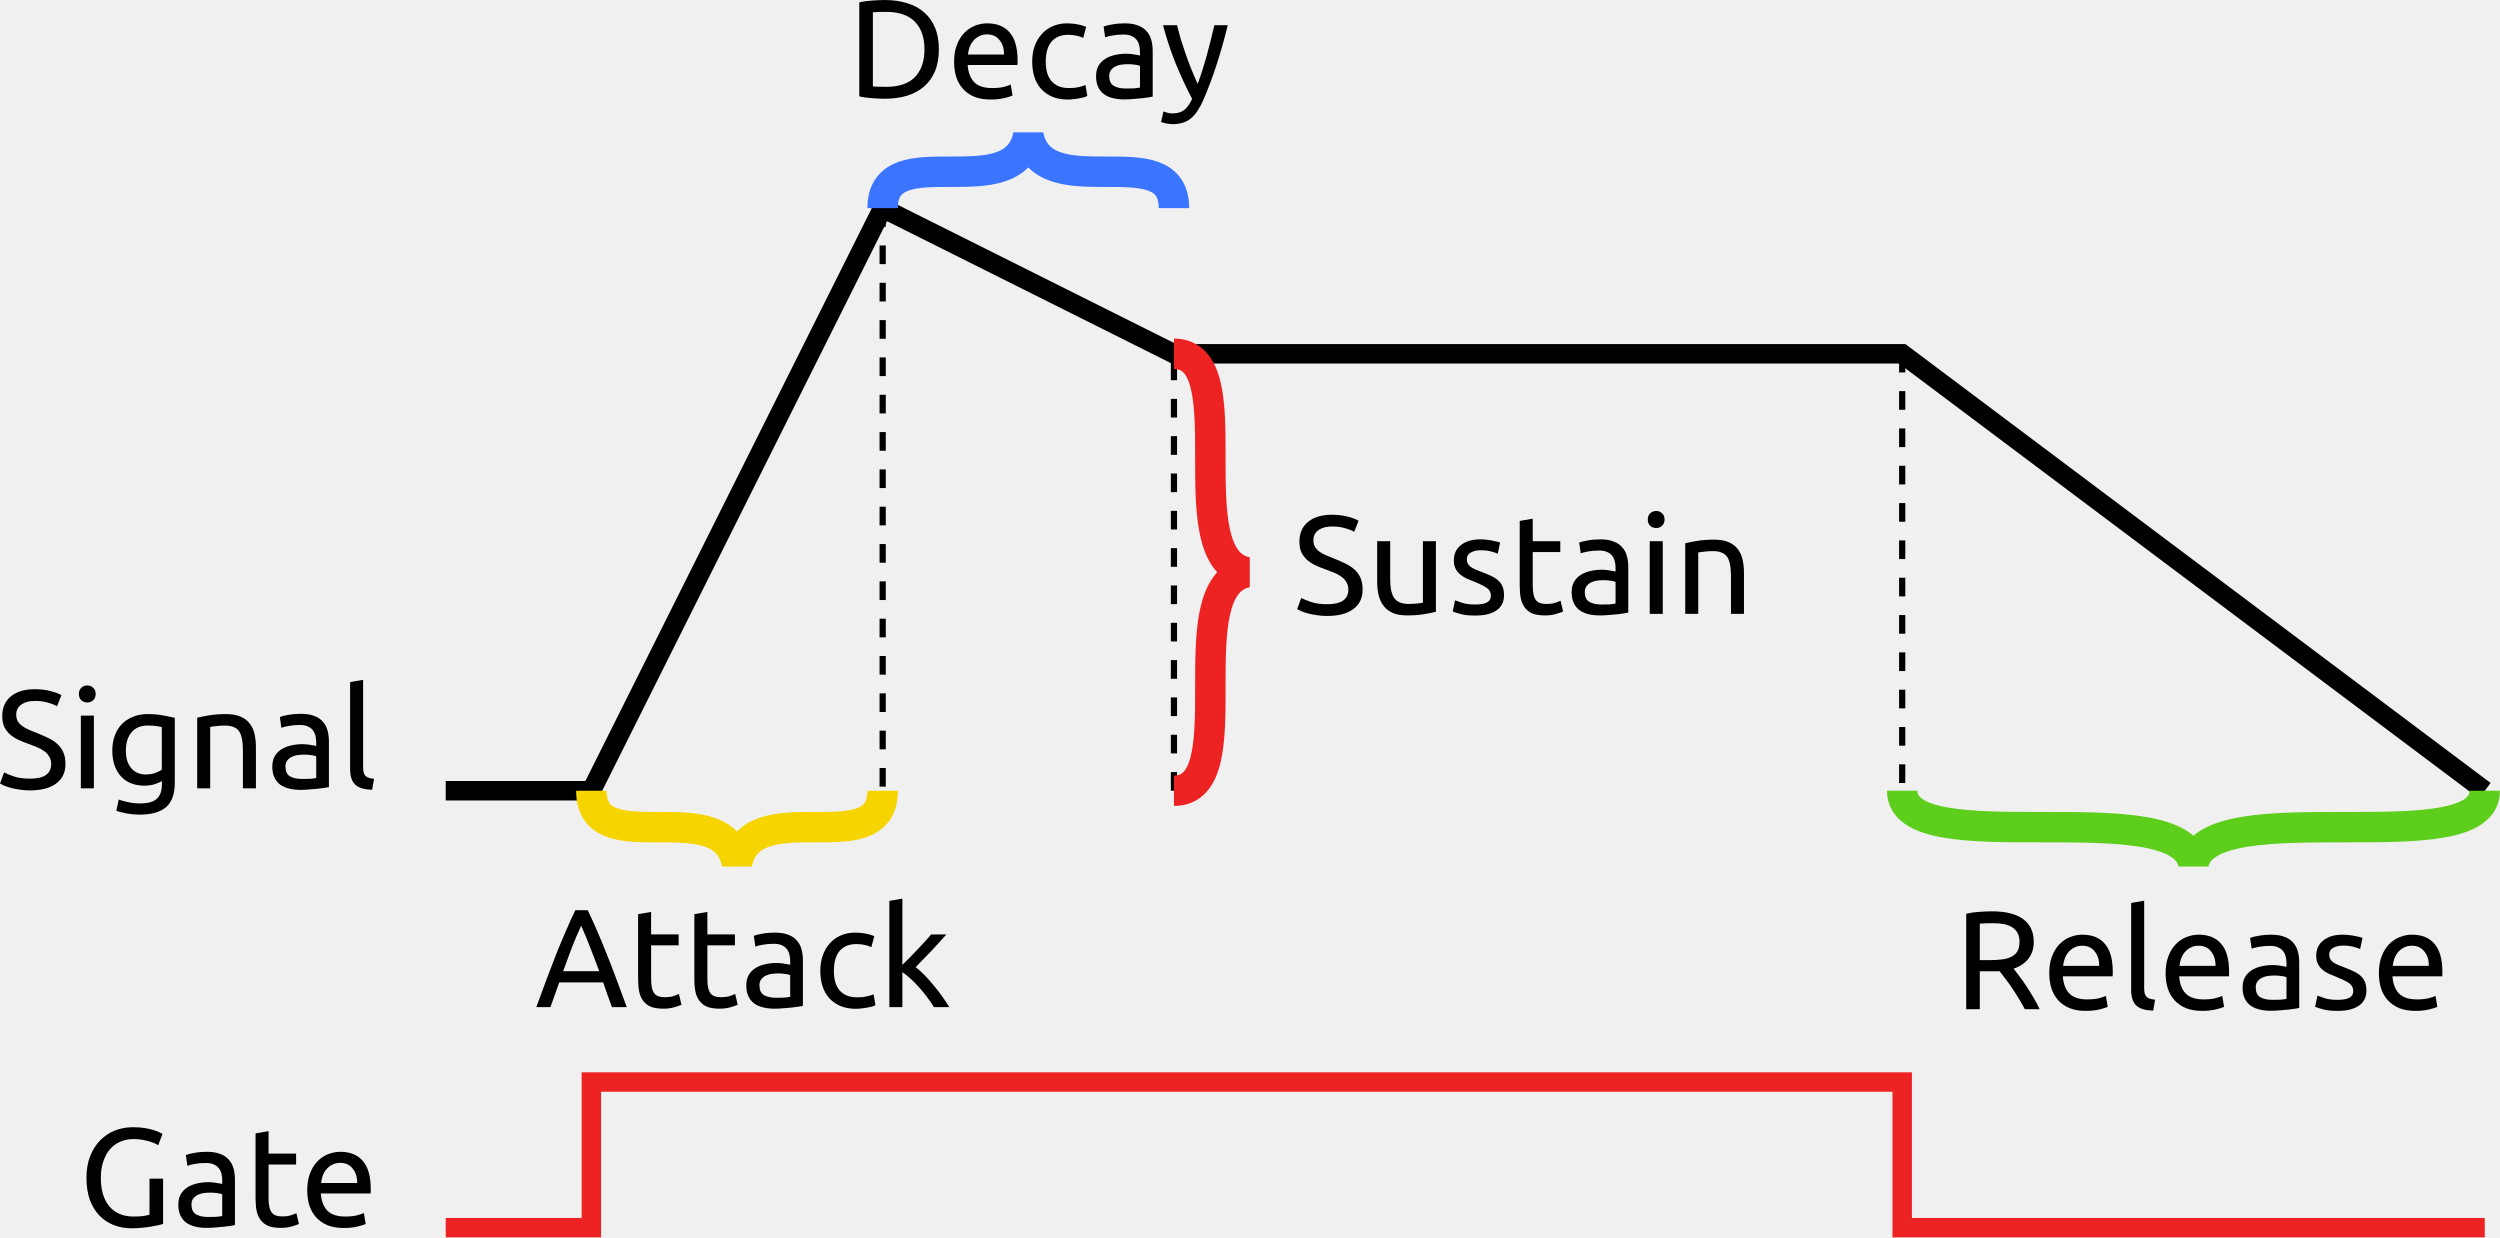
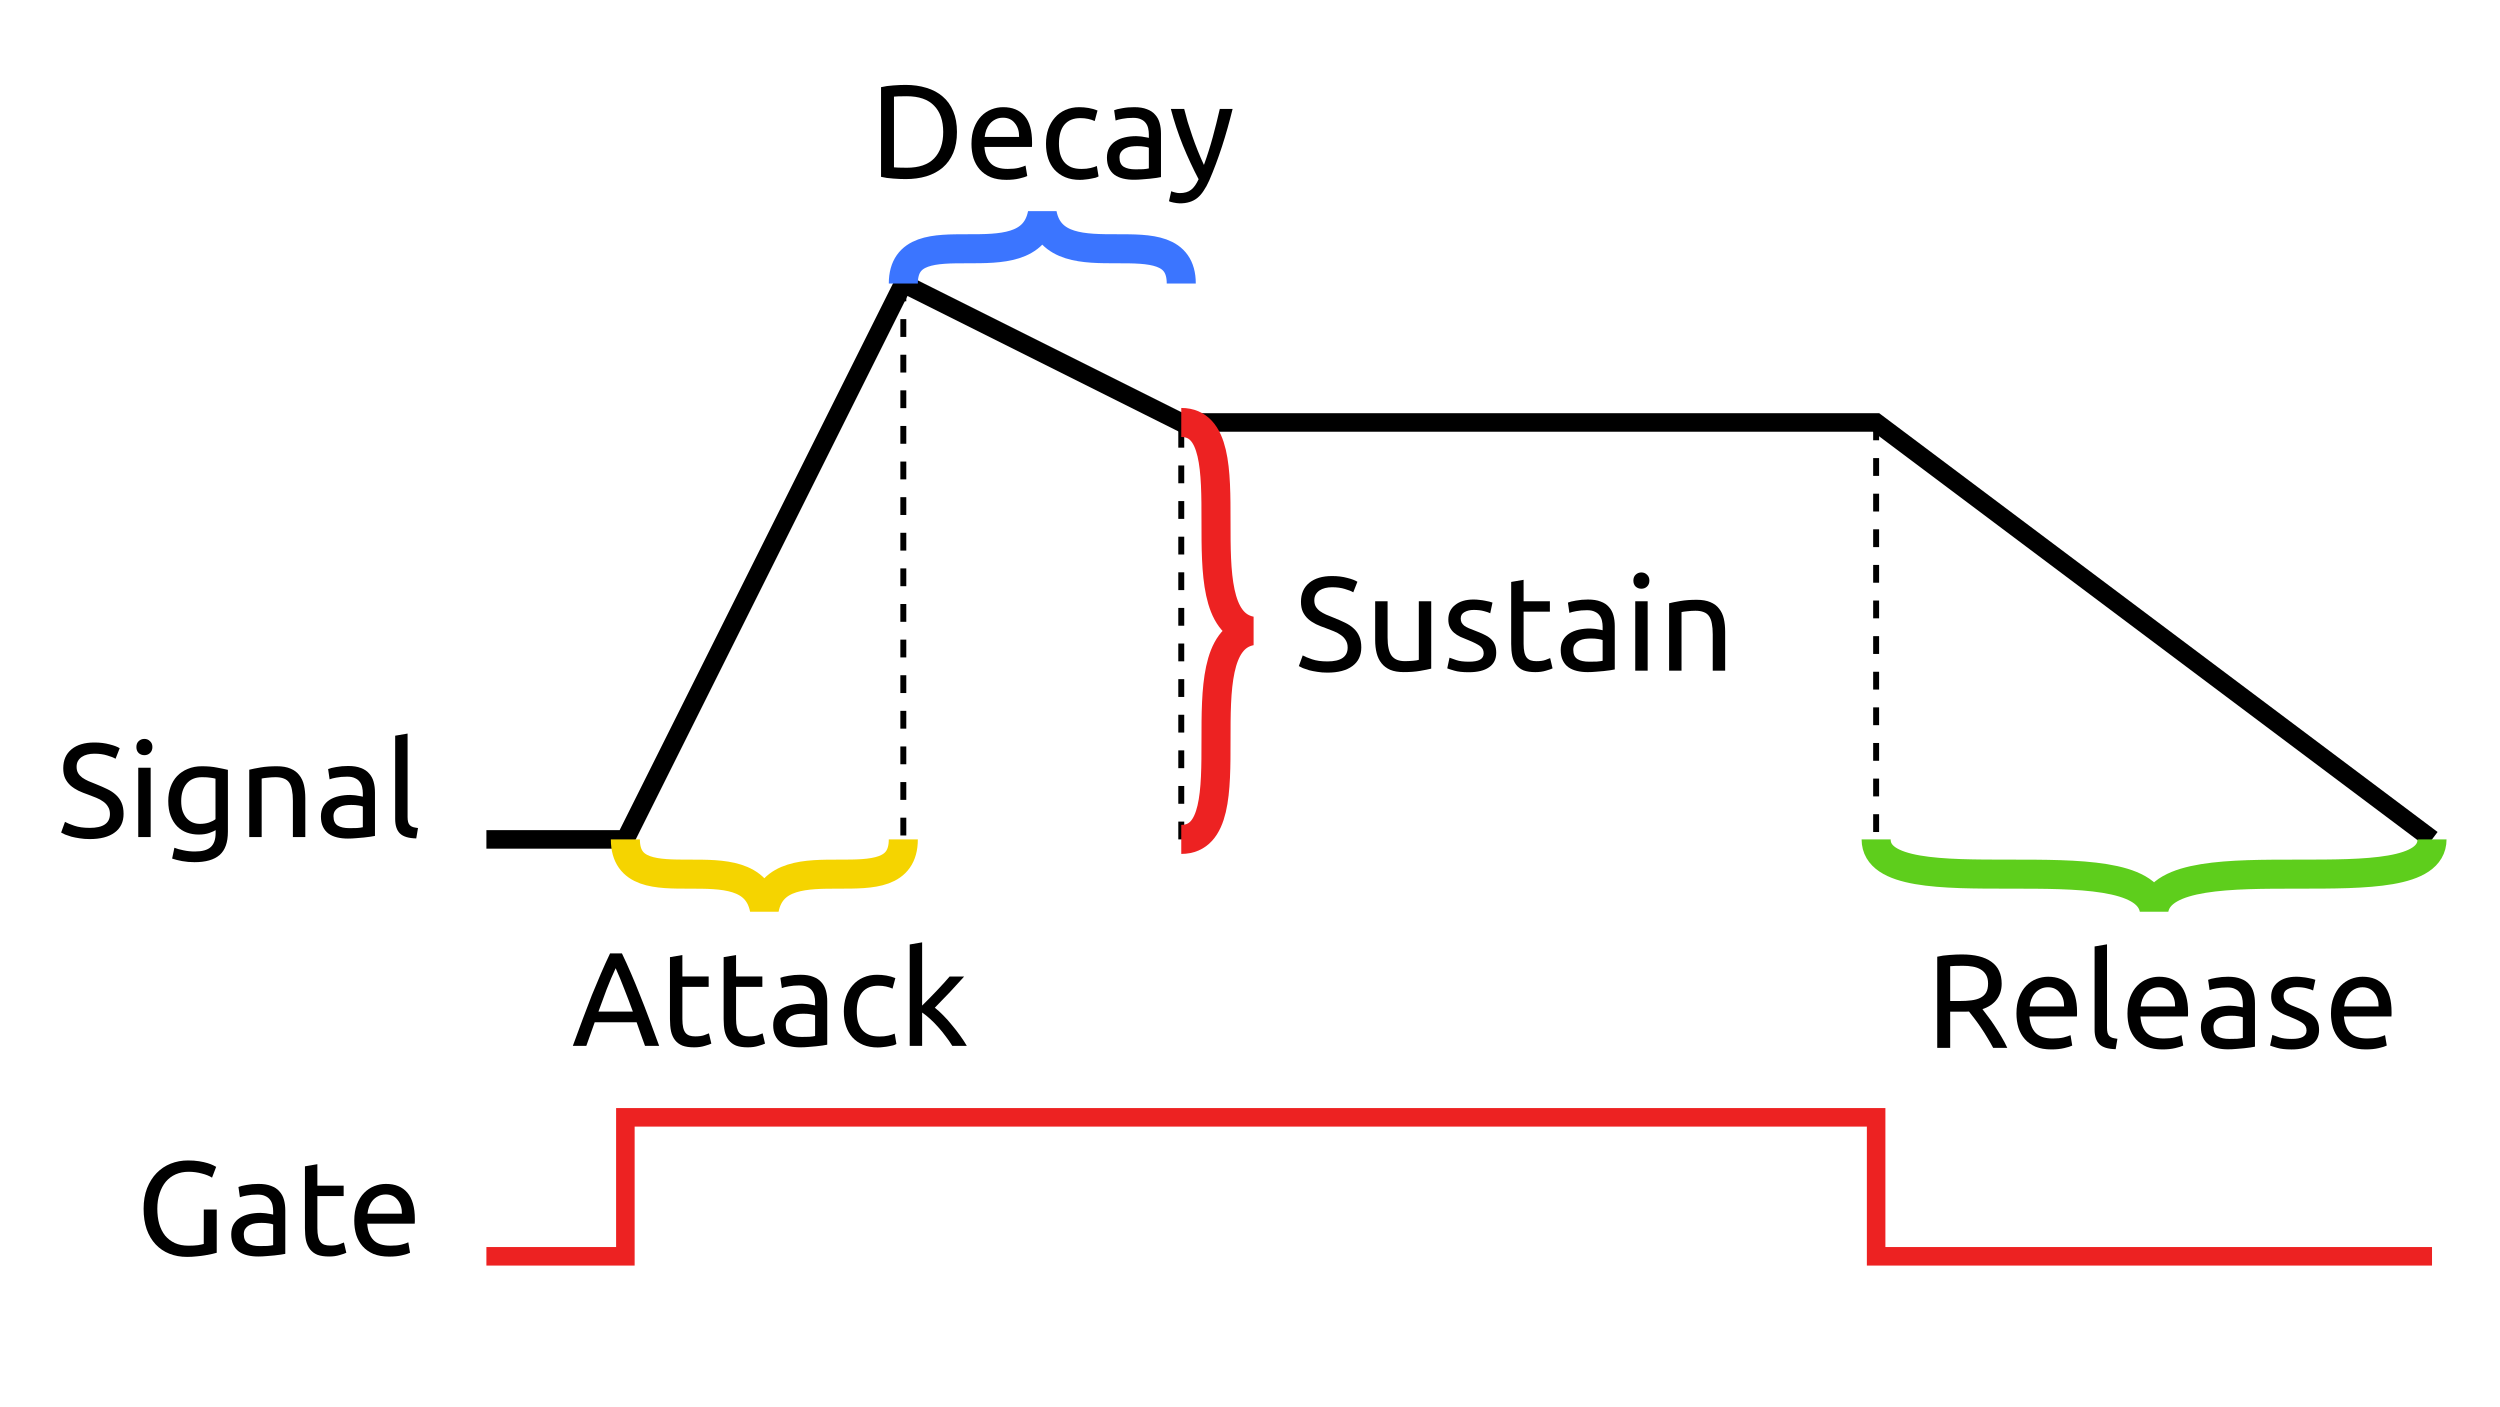
- <svg xmlns="http://www.w3.org/2000/svg" width="227.076mm" height="112.393mm" viewBox="0 0 227.076 112.393" version="1.1" id="svg8">
+ <svg xmlns="http://www.w3.org/2000/svg" width="237.982mm" height="133.879mm" viewBox="0 0 237.982 133.879" version="1.1" id="svg8">
  <defs id="defs2" />
-   <g id="layer1" transform="translate(27.25577,18.90637)">
+   <g id="layer1" transform="translate(33.07292,26.9875)">
+     <rect width="104.803%" height="119.117%" fill="#ffffff" id="rect6" x="-33.073" y="-26.988" style="stroke-width:1.117" />
    <path style="fill:none;stroke:#000000;stroke-width:0.565;stroke-linecap:butt;stroke-linejoin:miter;stroke-miterlimit:4;stroke-dasharray:1.695, 1.695;stroke-dashoffset:0;stroke-opacity:1" d="M 52.917,0 V 52.917" id="path927" />
    <path style="fill:none;stroke:#000000;stroke-width:0.565;stroke-linecap:butt;stroke-linejoin:miter;stroke-miterlimit:4;stroke-dasharray:1.695, 1.695;stroke-dashoffset:0;stroke-opacity:1" d="M 79.375,52.917 V 13.229" id="path929" />
    <path style="fill:none;stroke:#000000;stroke-width:0.565;stroke-linecap:butt;stroke-linejoin:miter;stroke-miterlimit:4;stroke-dasharray:1.695, 1.695;stroke-dashoffset:0;stroke-opacity:1" d="M 145.521,13.229 V 52.917" id="path931" />
    <path style="fill:none;stroke:#000000;stroke-width:1.765;stroke-linecap:butt;stroke-linejoin:miter;stroke-miterlimit:4;stroke-dasharray:none;stroke-opacity:1" d="M 13.229,52.917 H 26.458 L 52.917,0 79.375,13.229 h 66.146 l 52.917,39.688" id="path835" />
    <path style="fill:none;stroke:#ed2222;stroke-width:2.765;stroke-linecap:butt;stroke-linejoin:miter;stroke-miterlimit:4;stroke-dasharray:none;stroke-opacity:1" d="m 79.375,13.229 c 6.615,0 0,18.521 6.615,19.844 -6.615,1.323 0,19.844 -6.615,19.844" id="path879" />
    <path style="fill:none;stroke:#3b75ff;stroke-width:2.765;stroke-linecap:butt;stroke-linejoin:miter;stroke-miterlimit:4;stroke-dasharray:none;stroke-opacity:1" d="m 52.917,-5e-7 c -10e-7,-6.615 11.906,1e-6 13.229,-6.615 1.323,6.615 13.229,0 13.229,6.615" id="path854" />
    <path id="path854-3" d="m 26.458,52.917 c -1e-6,6.615 11.906,-1e-6 13.229,6.615 1.323,-6.615 13.229,0 13.229,-6.615" style="fill:none;stroke:#f5d400;stroke-width:2.765;stroke-linecap:butt;stroke-linejoin:miter;stroke-miterlimit:4;stroke-dasharray:none;stroke-opacity:1" />
    <path style="fill:none;stroke:#5ece1c;stroke-width:2.765;stroke-linecap:butt;stroke-linejoin:miter;stroke-miterlimit:4;stroke-dasharray:none;stroke-opacity:1" d="m 145.521,52.917 c 1e-5,6.615 25.135,0 26.458,6.615 1.323,-6.615 26.458,0 26.458,-6.615" id="path873" />
    <g style="font-style:normal;font-variant:normal;font-weight:normal;font-stretch:normal;font-size:12.7px;line-height:1.25;font-family:Ubuntu;-inkscape-font-specification:Ubuntu;fill:#000000;fill-opacity:1;stroke:none;stroke-width:0.265" id="text883" aria-label="Attack">
      <path id="path862" style="font-style:normal;font-variant:normal;font-weight:normal;font-stretch:normal;font-size:12.7px;font-family:Ubuntu;-inkscape-font-specification:Ubuntu;stroke-width:0.265" d="m 28.328,72.571 q -0.216,-0.572 -0.406,-1.118 -0.191,-0.559 -0.394,-1.13 h -3.988 l -0.8,2.248 h -1.283 q 0.508,-1.397 0.953,-2.578 0.445,-1.194 0.864,-2.261 0.432,-1.067 0.851,-2.032 0.419,-0.978 0.876,-1.93 h 1.13 q 0.457,0.953 0.876,1.93 0.419,0.965 0.838,2.032 0.432,1.067 0.876,2.261 0.445,1.181 0.953,2.578 z m -1.156,-3.264 q -0.406,-1.105 -0.813,-2.134 -0.394,-1.041 -0.826,-1.994 -0.445,0.952 -0.851,1.994 -0.394,1.029 -0.787,2.134 z" />
      <path id="path864" style="font-style:normal;font-variant:normal;font-weight:normal;font-stretch:normal;font-size:12.7px;font-family:Ubuntu;-inkscape-font-specification:Ubuntu;stroke-width:0.265" d="m 31.885,65.967 h 2.502 v 0.991 h -2.502 v 3.048 q 0,0.495 0.076,0.826 0.076,0.318 0.229,0.508 0.152,0.178 0.381,0.254 0.229,0.076 0.533,0.076 0.533,0 0.851,-0.114 0.33,-0.127 0.457,-0.178 l 0.229,0.978 q -0.178,0.089 -0.622,0.216 -0.445,0.14 -1.016,0.14 -0.673,0 -1.118,-0.165 -0.432,-0.178 -0.699,-0.521 -0.267,-0.343 -0.381,-0.838 -0.102,-0.508 -0.102,-1.168 v -5.893 l 1.181,-0.203 z" />
      <path id="path866" style="font-style:normal;font-variant:normal;font-weight:normal;font-stretch:normal;font-size:12.7px;font-family:Ubuntu;-inkscape-font-specification:Ubuntu;stroke-width:0.265" d="m 36.995,65.967 h 2.502 v 0.991 h -2.502 v 3.048 q 0,0.495 0.076,0.826 0.076,0.318 0.229,0.508 0.152,0.178 0.381,0.254 0.229,0.076 0.533,0.076 0.533,0 0.851,-0.114 0.33,-0.127 0.457,-0.178 l 0.229,0.978 q -0.178,0.089 -0.622,0.216 -0.445,0.14 -1.016,0.14 -0.673,0 -1.118,-0.165 -0.432,-0.178 -0.699,-0.521 -0.267,-0.343 -0.381,-0.838 -0.102,-0.508 -0.102,-1.168 v -5.893 l 1.181,-0.203 z" />
      <path id="path868" style="font-style:normal;font-variant:normal;font-weight:normal;font-stretch:normal;font-size:12.7px;font-family:Ubuntu;-inkscape-font-specification:Ubuntu;stroke-width:0.265" d="m 43.235,71.721 q 0.419,0 0.737,-0.013 0.33,-0.025 0.546,-0.076 v -1.968 q -0.127,-0.064 -0.419,-0.102 -0.279,-0.051 -0.686,-0.051 -0.267,0 -0.571,0.038 -0.292,0.038 -0.546,0.165 -0.241,0.114 -0.406,0.33 -0.165,0.203 -0.165,0.546 0,0.635 0.406,0.889 0.406,0.241 1.105,0.241 z m -0.102,-5.918 q 0.711,0 1.194,0.191 0.495,0.178 0.787,0.521 0.305,0.33 0.432,0.8 0.127,0.457 0.127,1.016 v 4.128 q -0.152,0.025 -0.432,0.076 -0.267,0.038 -0.61,0.076 -0.343,0.038 -0.749,0.064 -0.394,0.038 -0.787,0.038 -0.559,0 -1.029,-0.114 -0.47,-0.114 -0.813,-0.356 -0.343,-0.254 -0.533,-0.66 -0.191,-0.406 -0.191,-0.978 0,-0.546 0.216,-0.94 0.229,-0.394 0.61,-0.635 0.381,-0.241 0.889,-0.356 0.508,-0.114 1.067,-0.114 0.178,0 0.368,0.025 0.191,0.013 0.356,0.051 0.178,0.025 0.305,0.051 0.127,0.025 0.178,0.038 v -0.33 q 0,-0.292 -0.064,-0.572 -0.064,-0.292 -0.229,-0.508 -0.165,-0.229 -0.457,-0.356 -0.279,-0.14 -0.737,-0.14 -0.584,0 -1.029,0.089 -0.432,0.076 -0.648,0.165 l -0.14,-0.978 q 0.229,-0.102 0.762,-0.191 0.533,-0.102 1.156,-0.102 z" />
      <path id="path870" style="font-style:normal;font-variant:normal;font-weight:normal;font-stretch:normal;font-size:12.7px;font-family:Ubuntu;-inkscape-font-specification:Ubuntu;stroke-width:0.265" d="m 50.493,72.724 q -0.8,0 -1.41,-0.254 -0.597,-0.254 -1.016,-0.711 -0.406,-0.457 -0.61,-1.079 -0.203,-0.635 -0.203,-1.397 0,-0.762 0.216,-1.397 0.229,-0.635 0.635,-1.092 0.406,-0.47 0.991,-0.724 0.597,-0.267 1.321,-0.267 0.445,0 0.889,0.076 0.445,0.076 0.851,0.241 l -0.267,1.003 q -0.267,-0.127 -0.622,-0.203 -0.343,-0.076 -0.737,-0.076 -0.991,0 -1.524,0.622 -0.521,0.622 -0.521,1.816 0,0.533 0.114,0.978 0.127,0.445 0.381,0.762 0.267,0.318 0.673,0.495 0.406,0.165 0.991,0.165 0.47,0 0.851,-0.089 0.381,-0.089 0.597,-0.191 l 0.165,0.991 q -0.102,0.064 -0.292,0.127 -0.191,0.051 -0.432,0.089 -0.241,0.051 -0.521,0.076 -0.267,0.038 -0.521,0.038 z" />
      <path id="path872" style="font-style:normal;font-variant:normal;font-weight:normal;font-stretch:normal;font-size:12.7px;font-family:Ubuntu;-inkscape-font-specification:Ubuntu;stroke-width:0.265" d="m 55.914,68.939 q 0.381,0.292 0.8,0.724 0.432,0.432 0.838,0.94 0.419,0.495 0.787,1.016 0.368,0.508 0.622,0.953 h -1.384 q -0.267,-0.445 -0.622,-0.902 -0.343,-0.47 -0.724,-0.889 -0.381,-0.432 -0.775,-0.787 -0.394,-0.356 -0.749,-0.597 v 3.175 h -1.181 v -9.652 l 1.181,-0.203 v 6.02 q 0.305,-0.305 0.673,-0.673 0.368,-0.368 0.724,-0.749 0.356,-0.381 0.673,-0.724 0.318,-0.356 0.546,-0.622 h 1.384 q -0.292,0.318 -0.635,0.699 -0.343,0.381 -0.711,0.775 -0.368,0.381 -0.749,0.775 -0.368,0.381 -0.699,0.724 z" />
    </g>
    <g style="font-style:normal;font-variant:normal;font-weight:normal;font-stretch:normal;font-size:12.7px;line-height:1.25;font-family:Ubuntu;-inkscape-font-specification:Ubuntu;fill:#000000;fill-opacity:1;stroke:none;stroke-width:0.265" id="text887" aria-label="Decay">
      <path id="path889" style="font-style:normal;font-variant:normal;font-weight:normal;font-stretch:normal;font-size:12.7px;font-family:Ubuntu;-inkscape-font-specification:Ubuntu;stroke-width:0.265" d="m 58.022,-14.423 q 0,1.143 -0.356,1.994 -0.356,0.838 -1.003,1.397 -0.648,0.546 -1.549,0.826 -0.902,0.267 -1.981,0.267 -0.533,0 -1.181,-0.051 -0.635,-0.038 -1.156,-0.165 v -8.534 q 0.521,-0.127 1.156,-0.165 0.648,-0.051 1.181,-0.051 1.079,0 1.981,0.279 0.902,0.267 1.549,0.826 0.648,0.546 1.003,1.397 0.356,0.838 0.356,1.981 z m -4.788,3.404 q 1.753,0 2.616,-0.889 0.864,-0.902 0.864,-2.515 0,-1.613 -0.864,-2.502 -0.864,-0.902 -2.616,-0.902 -0.521,0 -0.813,0.013 -0.279,0.013 -0.394,0.025 v 6.731 q 0.114,0.013 0.394,0.025 0.292,0.013 0.813,0.013 z" />
      <path id="path891" style="font-style:normal;font-variant:normal;font-weight:normal;font-stretch:normal;font-size:12.7px;font-family:Ubuntu;-inkscape-font-specification:Ubuntu;stroke-width:0.265" d="m 59.405,-13.306 q 0,-0.876 0.254,-1.524 0.254,-0.66 0.673,-1.092 0.419,-0.432 0.965,-0.648 0.546,-0.216 1.118,-0.216 1.333,0 2.045,0.838 0.711,0.826 0.711,2.527 0,0.076 0,0.203 0,0.114 -0.013,0.216 h -4.521 q 0.076,1.029 0.597,1.562 0.521,0.533 1.626,0.533 0.622,0 1.041,-0.102 0.432,-0.114 0.648,-0.216 l 0.165,0.991 q -0.216,0.114 -0.762,0.241 -0.533,0.127 -1.219,0.127 -0.864,0 -1.499,-0.254 -0.622,-0.267 -1.029,-0.724 -0.406,-0.457 -0.61,-1.079 -0.191,-0.635 -0.191,-1.384 z m 4.534,-0.648 q 0.013,-0.8 -0.406,-1.308 -0.406,-0.521 -1.13,-0.521 -0.406,0 -0.724,0.165 -0.305,0.152 -0.521,0.406 -0.216,0.254 -0.343,0.584 -0.114,0.33 -0.152,0.673 z" />
      <path id="path893" style="font-style:normal;font-variant:normal;font-weight:normal;font-stretch:normal;font-size:12.7px;font-family:Ubuntu;-inkscape-font-specification:Ubuntu;stroke-width:0.265" d="m 69.738,-9.864 q -0.8,0 -1.41,-0.254 -0.597,-0.254 -1.016,-0.711 -0.406,-0.457 -0.61,-1.079 -0.203,-0.635 -0.203,-1.397 0,-0.762 0.216,-1.397 0.229,-0.635 0.635,-1.092 0.406,-0.47 0.991,-0.724 0.597,-0.267 1.321,-0.267 0.445,0 0.889,0.076 0.445,0.076 0.851,0.241 l -0.267,1.003 q -0.267,-0.127 -0.622,-0.203 -0.343,-0.076 -0.737,-0.076 -0.991,0 -1.524,0.622 -0.521,0.622 -0.521,1.816 0,0.533 0.114,0.978 0.127,0.445 0.381,0.762 0.267,0.318 0.673,0.495 0.406,0.165 0.991,0.165 0.47,0 0.851,-0.089 0.381,-0.089 0.597,-0.191 l 0.165,0.991 q -0.102,0.064 -0.292,0.127 -0.191,0.051 -0.432,0.089 -0.241,0.051 -0.521,0.076 -0.267,0.038 -0.521,0.038 z" />
      <path id="path895" style="font-style:normal;font-variant:normal;font-weight:normal;font-stretch:normal;font-size:12.7px;font-family:Ubuntu;-inkscape-font-specification:Ubuntu;stroke-width:0.265" d="m 75.006,-10.867 q 0.419,0 0.737,-0.013 0.33,-0.025 0.546,-0.076 v -1.968 q -0.127,-0.064 -0.419,-0.102 -0.279,-0.051 -0.686,-0.051 -0.267,0 -0.572,0.038 -0.292,0.038 -0.546,0.165 -0.241,0.114 -0.406,0.33 -0.165,0.203 -0.165,0.546 0,0.635 0.406,0.889 0.406,0.241 1.105,0.241 z m -0.102,-5.918 q 0.711,0 1.194,0.191 0.495,0.178 0.787,0.521 0.305,0.33 0.432,0.8 0.127,0.457 0.127,1.016 v 4.128 q -0.152,0.025 -0.432,0.076 -0.267,0.038 -0.61,0.076 -0.343,0.038 -0.749,0.064 -0.394,0.038 -0.787,0.038 -0.559,0 -1.029,-0.114 -0.47,-0.114 -0.813,-0.356 -0.343,-0.254 -0.533,-0.66 -0.191,-0.406 -0.191,-0.978 0,-0.546 0.216,-0.94 0.229,-0.394 0.61,-0.635 0.381,-0.241 0.889,-0.356 0.508,-0.114 1.067,-0.114 0.178,0 0.368,0.025 0.191,0.013 0.356,0.051 0.178,0.025 0.305,0.051 0.127,0.025 0.178,0.038 v -0.33 q 0,-0.292 -0.064,-0.572 -0.064,-0.292 -0.229,-0.508 -0.165,-0.229 -0.457,-0.356 -0.279,-0.14 -0.737,-0.14 -0.584,0 -1.029,0.089 -0.432,0.076 -0.648,0.165 l -0.14,-0.978 q 0.229,-0.102 0.762,-0.191 0.533,-0.102 1.156,-0.102 z" />
      <path id="path897" style="font-style:normal;font-variant:normal;font-weight:normal;font-stretch:normal;font-size:12.7px;font-family:Ubuntu;-inkscape-font-specification:Ubuntu;stroke-width:0.265" d="m 78.421,-8.784 q 0.14,0.064 0.356,0.114 0.229,0.064 0.445,0.064 0.699,0 1.092,-0.318 0.394,-0.305 0.711,-1.003 -0.8,-1.524 -1.499,-3.226 -0.686,-1.714 -1.143,-3.467 h 1.27 q 0.14,0.572 0.33,1.232 0.203,0.66 0.445,1.359 0.241,0.699 0.521,1.397 0.279,0.699 0.584,1.346 0.483,-1.333 0.838,-2.642 0.356,-1.308 0.673,-2.692 h 1.219 q -0.457,1.867 -1.016,3.594 -0.559,1.714 -1.206,3.213 -0.254,0.572 -0.533,0.978 -0.267,0.419 -0.597,0.686 -0.33,0.267 -0.749,0.394 -0.406,0.127 -0.927,0.127 -0.14,0 -0.292,-0.025 -0.152,-0.013 -0.305,-0.051 -0.14,-0.025 -0.267,-0.064 -0.114,-0.038 -0.165,-0.064 z" />
    </g>
    <g style="font-style:normal;font-variant:normal;font-weight:normal;font-stretch:normal;font-size:12.7px;line-height:1.25;font-family:Ubuntu;-inkscape-font-specification:Ubuntu;fill:#000000;fill-opacity:1;stroke:none;stroke-width:0.265" id="text887-0" aria-label="Sustain">
      <path id="path900" style="font-style:normal;font-variant:normal;font-weight:normal;font-stretch:normal;font-size:12.7px;font-family:Ubuntu;-inkscape-font-specification:Ubuntu;stroke-width:0.265" d="m 93.284,35.976 q 1.93,0 1.93,-1.321 0,-0.406 -0.178,-0.686 -0.165,-0.292 -0.457,-0.495 -0.292,-0.216 -0.673,-0.368 -0.368,-0.152 -0.787,-0.305 -0.483,-0.165 -0.914,-0.368 -0.432,-0.216 -0.749,-0.495 -0.318,-0.292 -0.508,-0.686 -0.178,-0.394 -0.178,-0.953 0,-1.156 0.787,-1.803 0.787,-0.648 2.172,-0.648 0.8,0 1.448,0.178 0.66,0.165 0.965,0.368 l -0.394,1.003 q -0.267,-0.165 -0.8,-0.318 -0.521,-0.165 -1.219,-0.165 -0.356,0 -0.66,0.076 -0.305,0.076 -0.533,0.229 -0.229,0.152 -0.368,0.394 -0.127,0.229 -0.127,0.546 0,0.356 0.14,0.597 0.14,0.241 0.394,0.432 0.254,0.178 0.584,0.33 0.343,0.152 0.749,0.305 0.572,0.229 1.041,0.457 0.483,0.229 0.826,0.546 0.356,0.318 0.546,0.762 0.191,0.432 0.191,1.054 0,1.156 -0.851,1.778 -0.838,0.622 -2.375,0.622 -0.521,0 -0.965,-0.076 -0.432,-0.064 -0.775,-0.152 -0.343,-0.102 -0.597,-0.203 -0.241,-0.114 -0.381,-0.191 l 0.368,-1.016 q 0.292,0.165 0.889,0.368 0.597,0.203 1.46,0.203 z" />
      <path id="path902" style="font-style:normal;font-variant:normal;font-weight:normal;font-stretch:normal;font-size:12.7px;font-family:Ubuntu;-inkscape-font-specification:Ubuntu;stroke-width:0.265" d="m 103.168,36.662 q -0.406,0.102 -1.079,0.216 -0.66,0.114 -1.537,0.114 -0.762,0 -1.283,-0.216 -0.521,-0.229 -0.838,-0.635 -0.318,-0.406 -0.457,-0.953 -0.14,-0.559 -0.14,-1.232 v -3.708 h 1.181 v 3.454 q 0,1.206 0.381,1.727 0.381,0.521 1.283,0.521 0.191,0 0.394,-0.013 0.203,-0.013 0.381,-0.025 0.178,-0.025 0.318,-0.038 0.152,-0.025 0.216,-0.051 v -5.575 h 1.181 z" />
      <path id="path904" style="font-style:normal;font-variant:normal;font-weight:normal;font-stretch:normal;font-size:12.7px;font-family:Ubuntu;-inkscape-font-specification:Ubuntu;stroke-width:0.265" d="m 106.739,36.002 q 0.724,0 1.067,-0.191 0.356,-0.191 0.356,-0.61 0,-0.432 -0.343,-0.686 -0.343,-0.254 -1.13,-0.572 -0.381,-0.152 -0.737,-0.305 -0.343,-0.165 -0.597,-0.381 -0.254,-0.216 -0.406,-0.521 -0.152,-0.305 -0.152,-0.749 0,-0.876 0.648,-1.384 0.648,-0.521 1.765,-0.521 0.279,0 0.559,0.038 0.279,0.025 0.521,0.076 0.241,0.038 0.419,0.089 0.191,0.051 0.292,0.089 l -0.216,1.016 q -0.191,-0.102 -0.597,-0.203 -0.406,-0.114 -0.978,-0.114 -0.495,0 -0.864,0.203 -0.368,0.191 -0.368,0.61 0,0.216 0.076,0.381 0.089,0.165 0.254,0.305 0.178,0.127 0.432,0.241 0.254,0.114 0.61,0.241 0.47,0.178 0.838,0.356 0.368,0.165 0.622,0.394 0.267,0.229 0.406,0.559 0.14,0.318 0.14,0.787 0,0.914 -0.686,1.384 -0.673,0.47 -1.93,0.47 -0.876,0 -1.372,-0.152 -0.495,-0.14 -0.673,-0.216 l 0.216,-1.016 q 0.203,0.076 0.648,0.229 0.445,0.152 1.181,0.152 z" />
      <path id="path906" style="font-style:normal;font-variant:normal;font-weight:normal;font-stretch:normal;font-size:12.7px;font-family:Ubuntu;-inkscape-font-specification:Ubuntu;stroke-width:0.265" d="m 111.963,30.249 h 2.502 v 0.991 h -2.502 v 3.048 q 0,0.495 0.076,0.826 0.076,0.318 0.229,0.508 0.152,0.178 0.381,0.254 0.229,0.076 0.533,0.076 0.533,0 0.851,-0.114 0.33,-0.127 0.457,-0.178 l 0.229,0.978 q -0.178,0.089 -0.622,0.216 -0.445,0.14 -1.016,0.14 -0.673,0 -1.118,-0.165 -0.432,-0.178 -0.699,-0.521 -0.267,-0.343 -0.381,-0.838 -0.102,-0.508 -0.102,-1.168 v -5.893 l 1.181,-0.203 z" />
      <path id="path908" style="font-style:normal;font-variant:normal;font-weight:normal;font-stretch:normal;font-size:12.7px;font-family:Ubuntu;-inkscape-font-specification:Ubuntu;stroke-width:0.265" d="m 118.203,36.002 q 0.419,0 0.737,-0.013 0.33,-0.025 0.546,-0.076 v -1.968 q -0.127,-0.064 -0.419,-0.102 -0.279,-0.051 -0.686,-0.051 -0.267,0 -0.572,0.038 -0.292,0.038 -0.546,0.165 -0.241,0.114 -0.406,0.33 -0.165,0.203 -0.165,0.546 0,0.635 0.406,0.889 0.406,0.241 1.105,0.241 z m -0.102,-5.918 q 0.711,0 1.194,0.191 0.495,0.178 0.787,0.521 0.305,0.33 0.432,0.8 0.127,0.457 0.127,1.016 v 4.128 q -0.152,0.025 -0.432,0.076 -0.267,0.038 -0.61,0.076 -0.343,0.038 -0.749,0.064 -0.394,0.038 -0.787,0.038 -0.559,0 -1.029,-0.114 -0.47,-0.114 -0.813,-0.356 -0.343,-0.254 -0.533,-0.66 -0.191,-0.406 -0.191,-0.978 0,-0.546 0.216,-0.94 0.229,-0.394 0.61,-0.635 0.381,-0.241 0.889,-0.356 0.508,-0.114 1.067,-0.114 0.178,0 0.368,0.025 0.191,0.013 0.356,0.051 0.178,0.025 0.305,0.051 0.127,0.025 0.178,0.038 v -0.33 q 0,-0.292 -0.064,-0.572 -0.064,-0.292 -0.229,-0.508 -0.165,-0.229 -0.457,-0.356 -0.279,-0.14 -0.737,-0.14 -0.584,0 -1.029,0.089 -0.432,0.076 -0.648,0.165 l -0.14,-0.978 q 0.229,-0.102 0.762,-0.191 0.533,-0.102 1.156,-0.102 z" />
      <path id="path910" style="font-style:normal;font-variant:normal;font-weight:normal;font-stretch:normal;font-size:12.7px;font-family:Ubuntu;-inkscape-font-specification:Ubuntu;stroke-width:0.265" d="m 123.772,36.853 h -1.181 v -6.604 h 1.181 z m -0.597,-7.798 q -0.318,0 -0.546,-0.203 -0.216,-0.216 -0.216,-0.572 0,-0.356 0.216,-0.559 0.229,-0.216 0.546,-0.216 0.318,0 0.533,0.216 0.229,0.203 0.229,0.559 0,0.356 -0.229,0.572 -0.216,0.203 -0.533,0.203 z" />
      <path id="path912" style="font-style:normal;font-variant:normal;font-weight:normal;font-stretch:normal;font-size:12.7px;font-family:Ubuntu;-inkscape-font-specification:Ubuntu;stroke-width:0.265" d="m 125.815,30.439 q 0.406,-0.102 1.079,-0.216 0.673,-0.114 1.549,-0.114 0.787,0 1.308,0.229 0.521,0.216 0.826,0.622 0.318,0.394 0.445,0.953 0.127,0.559 0.127,1.232 v 3.708 h -1.181 v -3.454 q 0,-0.61 -0.089,-1.041 -0.076,-0.432 -0.267,-0.699 -0.191,-0.267 -0.508,-0.381 -0.318,-0.127 -0.787,-0.127 -0.191,0 -0.394,0.013 -0.203,0.013 -0.394,0.038 -0.178,0.013 -0.33,0.038 -0.14,0.025 -0.203,0.038 v 5.575 h -1.181 z" />
    </g>
    <g style="font-style:normal;font-variant:normal;font-weight:normal;font-stretch:normal;font-size:12.7px;line-height:1.25;font-family:Ubuntu;-inkscape-font-specification:Ubuntu;fill:#000000;fill-opacity:1;stroke:none;stroke-width:0.265" id="text887-0-0" aria-label="Release">
      <path id="path915" style="font-style:normal;font-variant:normal;font-weight:normal;font-stretch:normal;font-size:12.7px;font-family:Ubuntu;-inkscape-font-specification:Ubuntu;stroke-width:0.265" d="m 155.643,69.077 q 0.203,0.254 0.508,0.673 0.318,0.406 0.648,0.914 0.33,0.495 0.648,1.041 0.33,0.546 0.559,1.054 h -1.346 q -0.254,-0.483 -0.559,-0.978 -0.292,-0.495 -0.597,-0.94 -0.305,-0.457 -0.61,-0.851 -0.292,-0.394 -0.533,-0.686 -0.165,0.013 -0.343,0.013 -0.165,0 -0.343,0 h -1.105 v 3.442 h -1.232 v -8.674 q 0.521,-0.127 1.156,-0.165 0.648,-0.051 1.181,-0.051 1.854,0 2.819,0.699 0.978,0.699 0.978,2.083 0,0.876 -0.47,1.499 -0.457,0.622 -1.359,0.927 z m -1.867,-4.128 q -0.787,0 -1.206,0.038 v 3.315 h 0.876 q 0.635,0 1.143,-0.064 0.508,-0.064 0.851,-0.241 0.356,-0.178 0.546,-0.495 0.191,-0.33 0.191,-0.864 0,-0.495 -0.191,-0.826 -0.191,-0.33 -0.521,-0.521 -0.318,-0.191 -0.762,-0.267 -0.432,-0.076 -0.927,-0.076 z" />
      <path id="path917" style="font-style:normal;font-variant:normal;font-weight:normal;font-stretch:normal;font-size:12.7px;font-family:Ubuntu;-inkscape-font-specification:Ubuntu;stroke-width:0.265" d="m 158.88,69.471 q 0,-0.876 0.254,-1.524 0.254,-0.66 0.673,-1.092 0.419,-0.432 0.965,-0.648 0.546,-0.216 1.118,-0.216 1.333,0 2.045,0.838 0.711,0.826 0.711,2.527 0,0.076 0,0.203 0,0.114 -0.013,0.216 h -4.521 q 0.076,1.029 0.597,1.562 0.521,0.533 1.626,0.533 0.622,0 1.041,-0.102 0.432,-0.114 0.648,-0.216 l 0.165,0.991 q -0.216,0.114 -0.762,0.241 -0.533,0.127 -1.219,0.127 -0.864,0 -1.499,-0.254 -0.622,-0.267 -1.029,-0.724 -0.406,-0.457 -0.61,-1.079 -0.191,-0.635 -0.191,-1.384 z m 4.534,-0.648 q 0.013,-0.8 -0.406,-1.308 -0.406,-0.521 -1.13,-0.521 -0.406,0 -0.724,0.165 -0.305,0.152 -0.521,0.406 -0.216,0.254 -0.343,0.584 -0.114,0.33 -0.152,0.673 z" />
      <path id="path919" style="font-style:normal;font-variant:normal;font-weight:normal;font-stretch:normal;font-size:12.7px;font-family:Ubuntu;-inkscape-font-specification:Ubuntu;stroke-width:0.265" d="m 168.324,72.887 q -1.092,-0.025 -1.549,-0.47 -0.457,-0.445 -0.457,-1.384 v -7.925 l 1.181,-0.203 v 7.938 q 0,0.292 0.051,0.483 0.051,0.191 0.165,0.305 0.114,0.114 0.305,0.178 0.191,0.051 0.47,0.089 z" />
      <path id="path921" style="font-style:normal;font-variant:normal;font-weight:normal;font-stretch:normal;font-size:12.7px;font-family:Ubuntu;-inkscape-font-specification:Ubuntu;stroke-width:0.265" d="m 169.447,69.471 q 0,-0.876 0.254,-1.524 0.254,-0.66 0.673,-1.092 0.419,-0.432 0.965,-0.648 0.546,-0.216 1.118,-0.216 1.333,0 2.045,0.838 0.711,0.826 0.711,2.527 0,0.076 0,0.203 0,0.114 -0.013,0.216 h -4.521 q 0.076,1.029 0.597,1.562 0.521,0.533 1.626,0.533 0.622,0 1.041,-0.102 0.432,-0.114 0.648,-0.216 l 0.165,0.991 q -0.216,0.114 -0.762,0.241 -0.533,0.127 -1.219,0.127 -0.864,0 -1.499,-0.254 -0.622,-0.267 -1.029,-0.724 -0.406,-0.457 -0.61,-1.079 -0.191,-0.635 -0.191,-1.384 z m 4.534,-0.648 q 0.013,-0.8 -0.406,-1.308 -0.406,-0.521 -1.13,-0.521 -0.406,0 -0.724,0.165 -0.305,0.152 -0.521,0.406 -0.216,0.254 -0.343,0.584 -0.114,0.33 -0.152,0.673 z" />
      <path id="path923" style="font-style:normal;font-variant:normal;font-weight:normal;font-stretch:normal;font-size:12.7px;font-family:Ubuntu;-inkscape-font-specification:Ubuntu;stroke-width:0.265" d="m 179.145,71.91 q 0.419,0 0.737,-0.013 0.33,-0.025 0.546,-0.076 v -1.968 q -0.127,-0.064 -0.419,-0.102 -0.279,-0.051 -0.686,-0.051 -0.267,0 -0.572,0.038 -0.292,0.038 -0.546,0.165 -0.241,0.114 -0.406,0.33 -0.165,0.203 -0.165,0.546 0,0.635 0.406,0.889 0.406,0.241 1.105,0.241 z m -0.102,-5.918 q 0.711,0 1.194,0.191 0.495,0.178 0.787,0.521 0.305,0.33 0.432,0.8 0.127,0.457 0.127,1.016 v 4.128 q -0.152,0.025 -0.432,0.076 -0.267,0.038 -0.61,0.076 -0.343,0.038 -0.749,0.064 -0.394,0.038 -0.787,0.038 -0.559,0 -1.029,-0.114 -0.47,-0.114 -0.813,-0.356 -0.343,-0.254 -0.533,-0.66 -0.191,-0.406 -0.191,-0.978 0,-0.546 0.216,-0.94 0.229,-0.394 0.61,-0.635 0.381,-0.241 0.889,-0.356 0.508,-0.114 1.067,-0.114 0.178,0 0.368,0.025 0.191,0.013 0.356,0.051 0.178,0.025 0.305,0.051 0.127,0.025 0.178,0.038 v -0.33 q 0,-0.292 -0.064,-0.572 -0.064,-0.292 -0.229,-0.508 -0.165,-0.229 -0.457,-0.356 -0.279,-0.14 -0.737,-0.14 -0.584,0 -1.029,0.089 -0.432,0.076 -0.648,0.165 l -0.14,-0.978 q 0.229,-0.102 0.762,-0.191 0.533,-0.102 1.156,-0.102 z" />
      <path id="path926" style="font-style:normal;font-variant:normal;font-weight:normal;font-stretch:normal;font-size:12.7px;font-family:Ubuntu;-inkscape-font-specification:Ubuntu;stroke-width:0.265" d="m 185.069,71.91 q 0.724,0 1.067,-0.191 0.356,-0.191 0.356,-0.61 0,-0.432 -0.343,-0.686 -0.343,-0.254 -1.13,-0.572 -0.381,-0.152 -0.737,-0.305 -0.343,-0.165 -0.597,-0.381 -0.254,-0.216 -0.406,-0.521 -0.152,-0.305 -0.152,-0.749 0,-0.876 0.648,-1.384 0.648,-0.521 1.765,-0.521 0.279,0 0.559,0.038 0.279,0.025 0.521,0.076 0.241,0.038 0.419,0.089 0.191,0.051 0.292,0.089 l -0.216,1.016 q -0.191,-0.102 -0.597,-0.203 -0.406,-0.114 -0.978,-0.114 -0.495,0 -0.864,0.203 -0.368,0.191 -0.368,0.61 0,0.216 0.076,0.381 0.089,0.165 0.254,0.305 0.178,0.127 0.432,0.241 0.254,0.114 0.61,0.241 0.47,0.178 0.838,0.356 0.368,0.165 0.622,0.394 0.267,0.229 0.406,0.559 0.14,0.318 0.14,0.787 0,0.914 -0.686,1.384 -0.673,0.47 -1.93,0.47 -0.876,0 -1.372,-0.152 -0.495,-0.14 -0.673,-0.216 l 0.216,-1.016 q 0.203,0.076 0.648,0.229 0.445,0.152 1.181,0.152 z" />
      <path id="path928" style="font-style:normal;font-variant:normal;font-weight:normal;font-stretch:normal;font-size:12.7px;font-family:Ubuntu;-inkscape-font-specification:Ubuntu;stroke-width:0.265" d="m 188.82,69.471 q 0,-0.876 0.254,-1.524 0.254,-0.66 0.673,-1.092 0.419,-0.432 0.965,-0.648 0.546,-0.216 1.118,-0.216 1.333,0 2.045,0.838 0.711,0.826 0.711,2.527 0,0.076 0,0.203 0,0.114 -0.013,0.216 h -4.521 q 0.076,1.029 0.597,1.562 0.521,0.533 1.626,0.533 0.622,0 1.041,-0.102 0.432,-0.114 0.648,-0.216 l 0.165,0.991 q -0.216,0.114 -0.762,0.241 -0.533,0.127 -1.219,0.127 -0.864,0 -1.499,-0.254 -0.622,-0.267 -1.029,-0.724 -0.406,-0.457 -0.61,-1.079 -0.191,-0.635 -0.191,-1.384 z m 4.534,-0.648 q 0.013,-0.8 -0.406,-1.308 -0.406,-0.521 -1.13,-0.521 -0.406,0 -0.724,0.165 -0.305,0.152 -0.521,0.406 -0.216,0.254 -0.343,0.584 -0.114,0.33 -0.152,0.673 z" />
    </g>
    <path style="fill:none;stroke:#ed2222;stroke-width:1.765;stroke-linecap:butt;stroke-linejoin:miter;stroke-miterlimit:4;stroke-dasharray:none;stroke-opacity:1" d="M 13.229,92.604 H 26.458 V 79.375 H 145.521 v 13.229 h 52.917" id="path925" />
    <g style="font-style:normal;font-variant:normal;font-weight:normal;font-stretch:normal;font-size:12.7px;line-height:1.25;font-family:Ubuntu;-inkscape-font-specification:Ubuntu;fill:#000000;fill-opacity:1;stroke:none;stroke-width:0.265" id="text883-7" aria-label="Gate">
      <path id="path852" style="font-style:normal;font-variant:normal;font-weight:normal;font-stretch:normal;font-size:12.7px;font-family:Ubuntu;-inkscape-font-specification:Ubuntu;stroke-width:0.265" d="m -13.674,88.152 h 1.232 v 4.115 q -0.152,0.051 -0.445,0.114 -0.279,0.064 -0.66,0.127 -0.368,0.064 -0.813,0.102 -0.445,0.051 -0.902,0.051 -0.927,0 -1.689,-0.305 -0.762,-0.305 -1.308,-0.889 -0.546,-0.584 -0.851,-1.435 -0.292,-0.851 -0.292,-1.956 0,-1.105 0.33,-1.956 0.343,-0.864 0.914,-1.448 0.572,-0.584 1.333,-0.889 0.775,-0.305 1.651,-0.305 0.597,0 1.054,0.076 0.47,0.076 0.8,0.178 0.33,0.102 0.533,0.203 0.216,0.102 0.292,0.152 l -0.394,1.029 q -0.368,-0.241 -0.978,-0.394 -0.61,-0.165 -1.245,-0.165 -0.673,0 -1.232,0.241 -0.546,0.241 -0.94,0.699 -0.381,0.457 -0.597,1.118 -0.216,0.648 -0.216,1.46 0,0.787 0.178,1.435 0.191,0.648 0.559,1.118 0.381,0.457 0.927,0.711 0.559,0.254 1.308,0.254 0.533,0 0.902,-0.051 0.381,-0.064 0.546,-0.114 z" />
      <path id="path855" style="font-style:normal;font-variant:normal;font-weight:normal;font-stretch:normal;font-size:12.7px;font-family:Ubuntu;-inkscape-font-specification:Ubuntu;stroke-width:0.265" d="m -8.354,91.631 q 0.419,0 0.737,-0.013 0.33,-0.025 0.546,-0.076 v -1.968 q -0.127,-0.064 -0.419,-0.102 -0.279,-0.051 -0.686,-0.051 -0.267,0 -0.572,0.038 -0.292,0.038 -0.546,0.165 -0.241,0.114 -0.406,0.33 -0.165,0.203 -0.165,0.546 0,0.635 0.406,0.889 0.406,0.241 1.105,0.241 z m -0.102,-5.918 q 0.711,0 1.194,0.191 0.495,0.178 0.787,0.521 0.305,0.33 0.432,0.8 0.127,0.457 0.127,1.016 v 4.128 q -0.152,0.025 -0.432,0.076 -0.267,0.038 -0.61,0.076 -0.343,0.038 -0.749,0.064 -0.394,0.038 -0.787,0.038 -0.559,0 -1.029,-0.114 -0.47,-0.114 -0.813,-0.356 -0.343,-0.254 -0.533,-0.66 -0.191,-0.406 -0.191,-0.978 0,-0.546 0.216,-0.94 0.229,-0.394 0.61,-0.635 0.381,-0.241 0.889,-0.356 0.508,-0.114 1.067,-0.114 0.178,0 0.368,0.025 0.191,0.013 0.356,0.051 0.178,0.025 0.305,0.051 0.127,0.025 0.178,0.038 v -0.33 q 0,-0.292 -0.064,-0.572 -0.064,-0.292 -0.229,-0.508 -0.165,-0.229 -0.457,-0.356 -0.279,-0.14 -0.737,-0.14 -0.584,0 -1.029,0.089 -0.432,0.076 -0.648,0.165 l -0.14,-0.978 q 0.229,-0.102 0.762,-0.191 0.533,-0.102 1.156,-0.102 z" />
      <path id="path857" style="font-style:normal;font-variant:normal;font-weight:normal;font-stretch:normal;font-size:12.7px;font-family:Ubuntu;-inkscape-font-specification:Ubuntu;stroke-width:0.265" d="m -2.862,85.878 h 2.502 v 0.991 H -2.862 v 3.048 q 0,0.495 0.076,0.826 0.076,0.318 0.229,0.508 0.152,0.178 0.381,0.254 0.229,0.076 0.533,0.076 0.533,0 0.851,-0.114 0.33,-0.127 0.457,-0.178 l 0.229,0.978 q -0.178,0.089 -0.622,0.216 -0.444,0.14 -1.016,0.14 -0.673,0 -1.118,-0.165 -0.432,-0.178 -0.699,-0.521 -0.267,-0.343 -0.381,-0.838 -0.102,-0.508 -0.102,-1.168 v -5.893 l 1.181,-0.203 z" />
      <path id="path859" style="font-style:normal;font-variant:normal;font-weight:normal;font-stretch:normal;font-size:12.7px;font-family:Ubuntu;-inkscape-font-specification:Ubuntu;stroke-width:0.265" d="m 0.651,89.193 q 0,-0.876 0.254,-1.524 0.254,-0.66 0.673,-1.092 0.419,-0.432 0.965,-0.648 0.546,-0.216 1.118,-0.216 1.333,0 2.045,0.838 0.711,0.826 0.711,2.527 0,0.076 0,0.203 0,0.114 -0.013,0.216 h -4.521 q 0.076,1.029 0.597,1.562 0.521,0.533 1.626,0.533 0.622,0 1.041,-0.102 0.432,-0.114 0.648,-0.216 l 0.165,0.991 q -0.216,0.114 -0.762,0.241 -0.533,0.127 -1.219,0.127 -0.864,0 -1.499,-0.254 -0.622,-0.267 -1.029,-0.724 -0.406,-0.457 -0.61,-1.079 -0.191,-0.635 -0.191,-1.384 z M 5.185,88.545 q 0.013,-0.8 -0.406,-1.308 -0.406,-0.521 -1.13,-0.521 -0.406,0 -0.724,0.165 -0.305,0.152 -0.521,0.406 -0.216,0.254 -0.343,0.584 -0.114,0.33 -0.152,0.673 z" />
    </g>
    <g style="font-style:normal;font-variant:normal;font-weight:normal;font-stretch:normal;font-size:12.7px;line-height:1.25;font-family:Ubuntu;-inkscape-font-specification:Ubuntu;fill:#000000;fill-opacity:1;stroke:none;stroke-width:0.265" id="text883-7-6" aria-label="Signal">
      <path id="path875" style="font-style:normal;font-variant:normal;font-weight:normal;font-stretch:normal;font-size:12.7px;font-family:Ubuntu;-inkscape-font-specification:Ubuntu;stroke-width:0.265" d="m -24.538,51.821 q 1.93,0 1.93,-1.321 0,-0.406 -0.178,-0.686 -0.165,-0.292 -0.457,-0.495 -0.292,-0.216 -0.673,-0.368 -0.368,-0.152 -0.787,-0.305 -0.483,-0.165 -0.914,-0.368 -0.432,-0.216 -0.749,-0.495 -0.318,-0.292 -0.508,-0.686 -0.178,-0.394 -0.178,-0.953 0,-1.156 0.787,-1.803 0.787,-0.648 2.172,-0.648 0.8,0 1.448,0.178 0.66,0.165 0.965,0.368 l -0.394,1.003 q -0.267,-0.165 -0.8,-0.318 -0.521,-0.165 -1.219,-0.165 -0.356,0 -0.66,0.076 -0.305,0.076 -0.533,0.229 -0.229,0.152 -0.368,0.394 -0.127,0.229 -0.127,0.546 0,0.356 0.14,0.597 0.14,0.241 0.394,0.432 0.254,0.178 0.584,0.33 0.343,0.152 0.749,0.305 0.572,0.229 1.041,0.457 0.483,0.229 0.826,0.546 0.356,0.318 0.546,0.762 0.191,0.432 0.191,1.054 0,1.156 -0.851,1.778 -0.838,0.622 -2.375,0.622 -0.521,0 -0.965,-0.076 -0.432,-0.064 -0.775,-0.152 -0.343,-0.102 -0.597,-0.203 -0.241,-0.114 -0.381,-0.191 l 0.368,-1.016 q 0.292,0.165 0.889,0.368 0.597,0.203 1.46,0.203 z" />
      <path id="path877" style="font-style:normal;font-variant:normal;font-weight:normal;font-stretch:normal;font-size:12.7px;font-family:Ubuntu;-inkscape-font-specification:Ubuntu;stroke-width:0.265" d="m -18.731,52.698 h -1.181 v -6.604 h 1.181 z m -0.597,-7.798 q -0.318,0 -0.546,-0.203 -0.216,-0.216 -0.216,-0.572 0,-0.356 0.216,-0.559 0.229,-0.216 0.546,-0.216 0.318,0 0.533,0.216 0.229,0.203 0.229,0.559 0,0.356 -0.229,0.572 -0.216,0.203 -0.533,0.203 z" />
      <path id="path880" style="font-style:normal;font-variant:normal;font-weight:normal;font-stretch:normal;font-size:12.7px;font-family:Ubuntu;-inkscape-font-specification:Ubuntu;stroke-width:0.265" d="m -12.547,52.037 q -0.152,0.102 -0.597,0.267 -0.432,0.152 -1.016,0.152 -0.597,0 -1.13,-0.191 -0.521,-0.191 -0.914,-0.584 -0.394,-0.406 -0.622,-1.003 -0.229,-0.597 -0.229,-1.422 0,-0.724 0.216,-1.321 0.216,-0.61 0.622,-1.041 0.419,-0.445 1.016,-0.686 0.597,-0.254 1.346,-0.254 0.826,0 1.435,0.127 0.622,0.114 1.041,0.216 v 5.893 q 0,1.524 -0.787,2.21 -0.787,0.686 -2.388,0.686 -0.622,0 -1.181,-0.102 -0.546,-0.102 -0.953,-0.241 l 0.216,-1.029 q 0.356,0.14 0.864,0.241 0.521,0.114 1.079,0.114 1.054,0 1.511,-0.419 0.47,-0.419 0.47,-1.333 z m -0.013,-4.902 q -0.178,-0.051 -0.483,-0.089 -0.292,-0.051 -0.8,-0.051 -0.953,0 -1.473,0.622 -0.508,0.622 -0.508,1.651 0,0.572 0.14,0.978 0.152,0.406 0.394,0.673 0.254,0.267 0.572,0.394 0.33,0.127 0.673,0.127 0.47,0 0.864,-0.127 0.394,-0.14 0.622,-0.318 z" />
      <path id="path882" style="font-style:normal;font-variant:normal;font-weight:normal;font-stretch:normal;font-size:12.7px;font-family:Ubuntu;-inkscape-font-specification:Ubuntu;stroke-width:0.265" d="m -9.345,46.284 q 0.406,-0.102 1.079,-0.216 0.673,-0.114 1.549,-0.114 0.787,0 1.308,0.229 0.521,0.216 0.826,0.622 0.318,0.394 0.445,0.953 0.127,0.559 0.127,1.232 v 3.708 h -1.181 v -3.454 q 0,-0.61 -0.089,-1.041 -0.076,-0.432 -0.267,-0.699 -0.191,-0.267 -0.508,-0.381 -0.318,-0.127 -0.787,-0.127 -0.191,0 -0.394,0.013 -0.203,0.013 -0.394,0.038 -0.178,0.013 -0.33,0.038 -0.14,0.025 -0.203,0.038 v 5.575 h -1.181 z" />
      <path id="path884" style="font-style:normal;font-variant:normal;font-weight:normal;font-stretch:normal;font-size:12.7px;font-family:Ubuntu;-inkscape-font-specification:Ubuntu;stroke-width:0.265" d="m 0.183,51.847 q 0.419,0 0.737,-0.013 0.33,-0.025 0.546,-0.076 v -1.968 q -0.127,-0.064 -0.419,-0.102 -0.279,-0.051 -0.686,-0.051 -0.267,0 -0.571,0.038 -0.292,0.038 -0.546,0.165 -0.241,0.114 -0.406,0.33 -0.165,0.203 -0.165,0.546 0,0.635 0.406,0.889 0.406,0.241 1.105,0.241 z m -0.102,-5.918 q 0.711,0 1.194,0.191 0.495,0.178 0.787,0.521 0.305,0.33 0.432,0.8 0.127,0.457 0.127,1.016 v 4.128 q -0.152,0.025 -0.432,0.076 -0.267,0.038 -0.61,0.076 -0.343,0.038 -0.749,0.064 -0.394,0.038 -0.787,0.038 -0.559,0 -1.029,-0.114 -0.47,-0.114 -0.813,-0.356 -0.343,-0.254 -0.533,-0.66 -0.191,-0.406 -0.191,-0.978 0,-0.546 0.216,-0.94 0.229,-0.394 0.61,-0.635 0.381,-0.241 0.889,-0.356 0.508,-0.114 1.067,-0.114 0.178,0 0.368,0.025 0.19,0.013 0.356,0.051 0.178,0.025 0.305,0.051 0.127,0.025 0.178,0.038 v -0.33 q 0,-0.292 -0.064,-0.572 -0.064,-0.292 -0.229,-0.508 -0.165,-0.229 -0.457,-0.356 -0.279,-0.14 -0.737,-0.14 -0.584,0 -1.029,0.089 -0.432,0.076 -0.648,0.165 l -0.14,-0.978 q 0.229,-0.102 0.762,-0.191 0.533,-0.102 1.156,-0.102 z" />
      <path id="path886" style="font-style:normal;font-variant:normal;font-weight:normal;font-stretch:normal;font-size:12.7px;font-family:Ubuntu;-inkscape-font-specification:Ubuntu;stroke-width:0.265" d="m 6.551,52.825 q -1.092,-0.025 -1.549,-0.47 -0.457,-0.445 -0.457,-1.384 v -7.925 l 1.181,-0.203 v 7.938 q 0,0.292 0.051,0.483 0.051,0.191 0.165,0.305 0.114,0.114 0.305,0.178 0.191,0.051 0.47,0.089 z" />
    </g>
  </g>
</svg>
